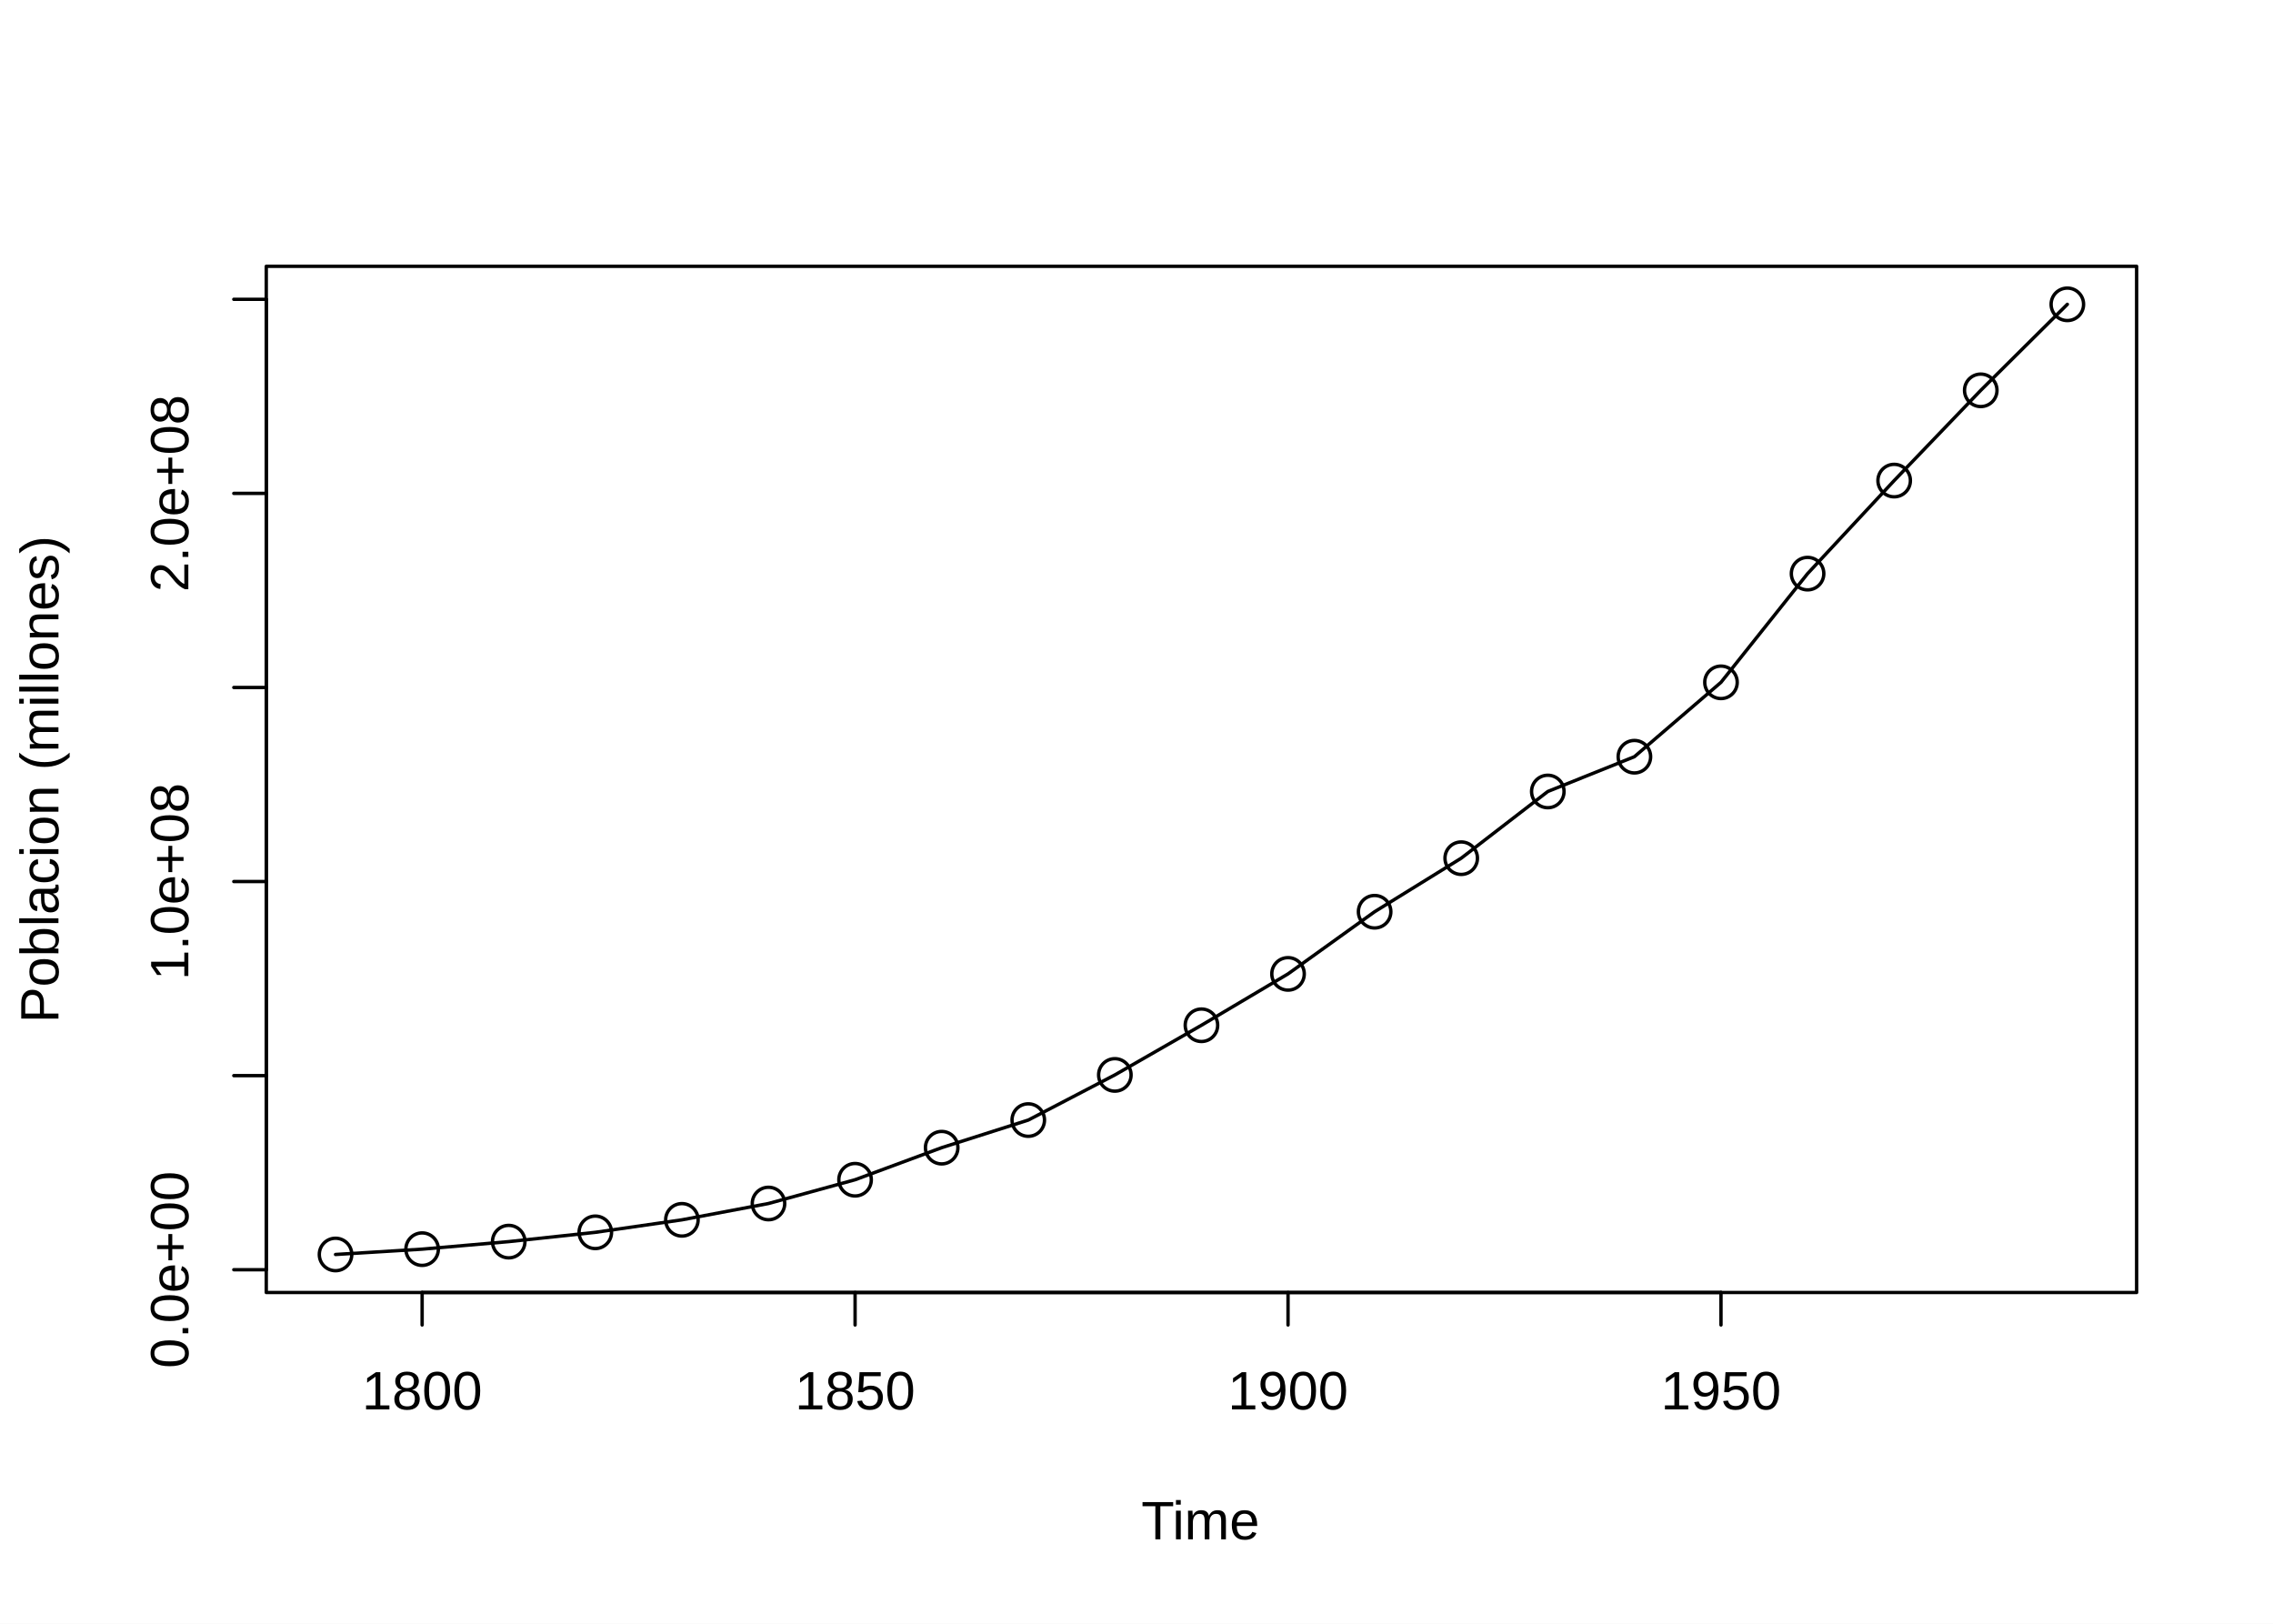
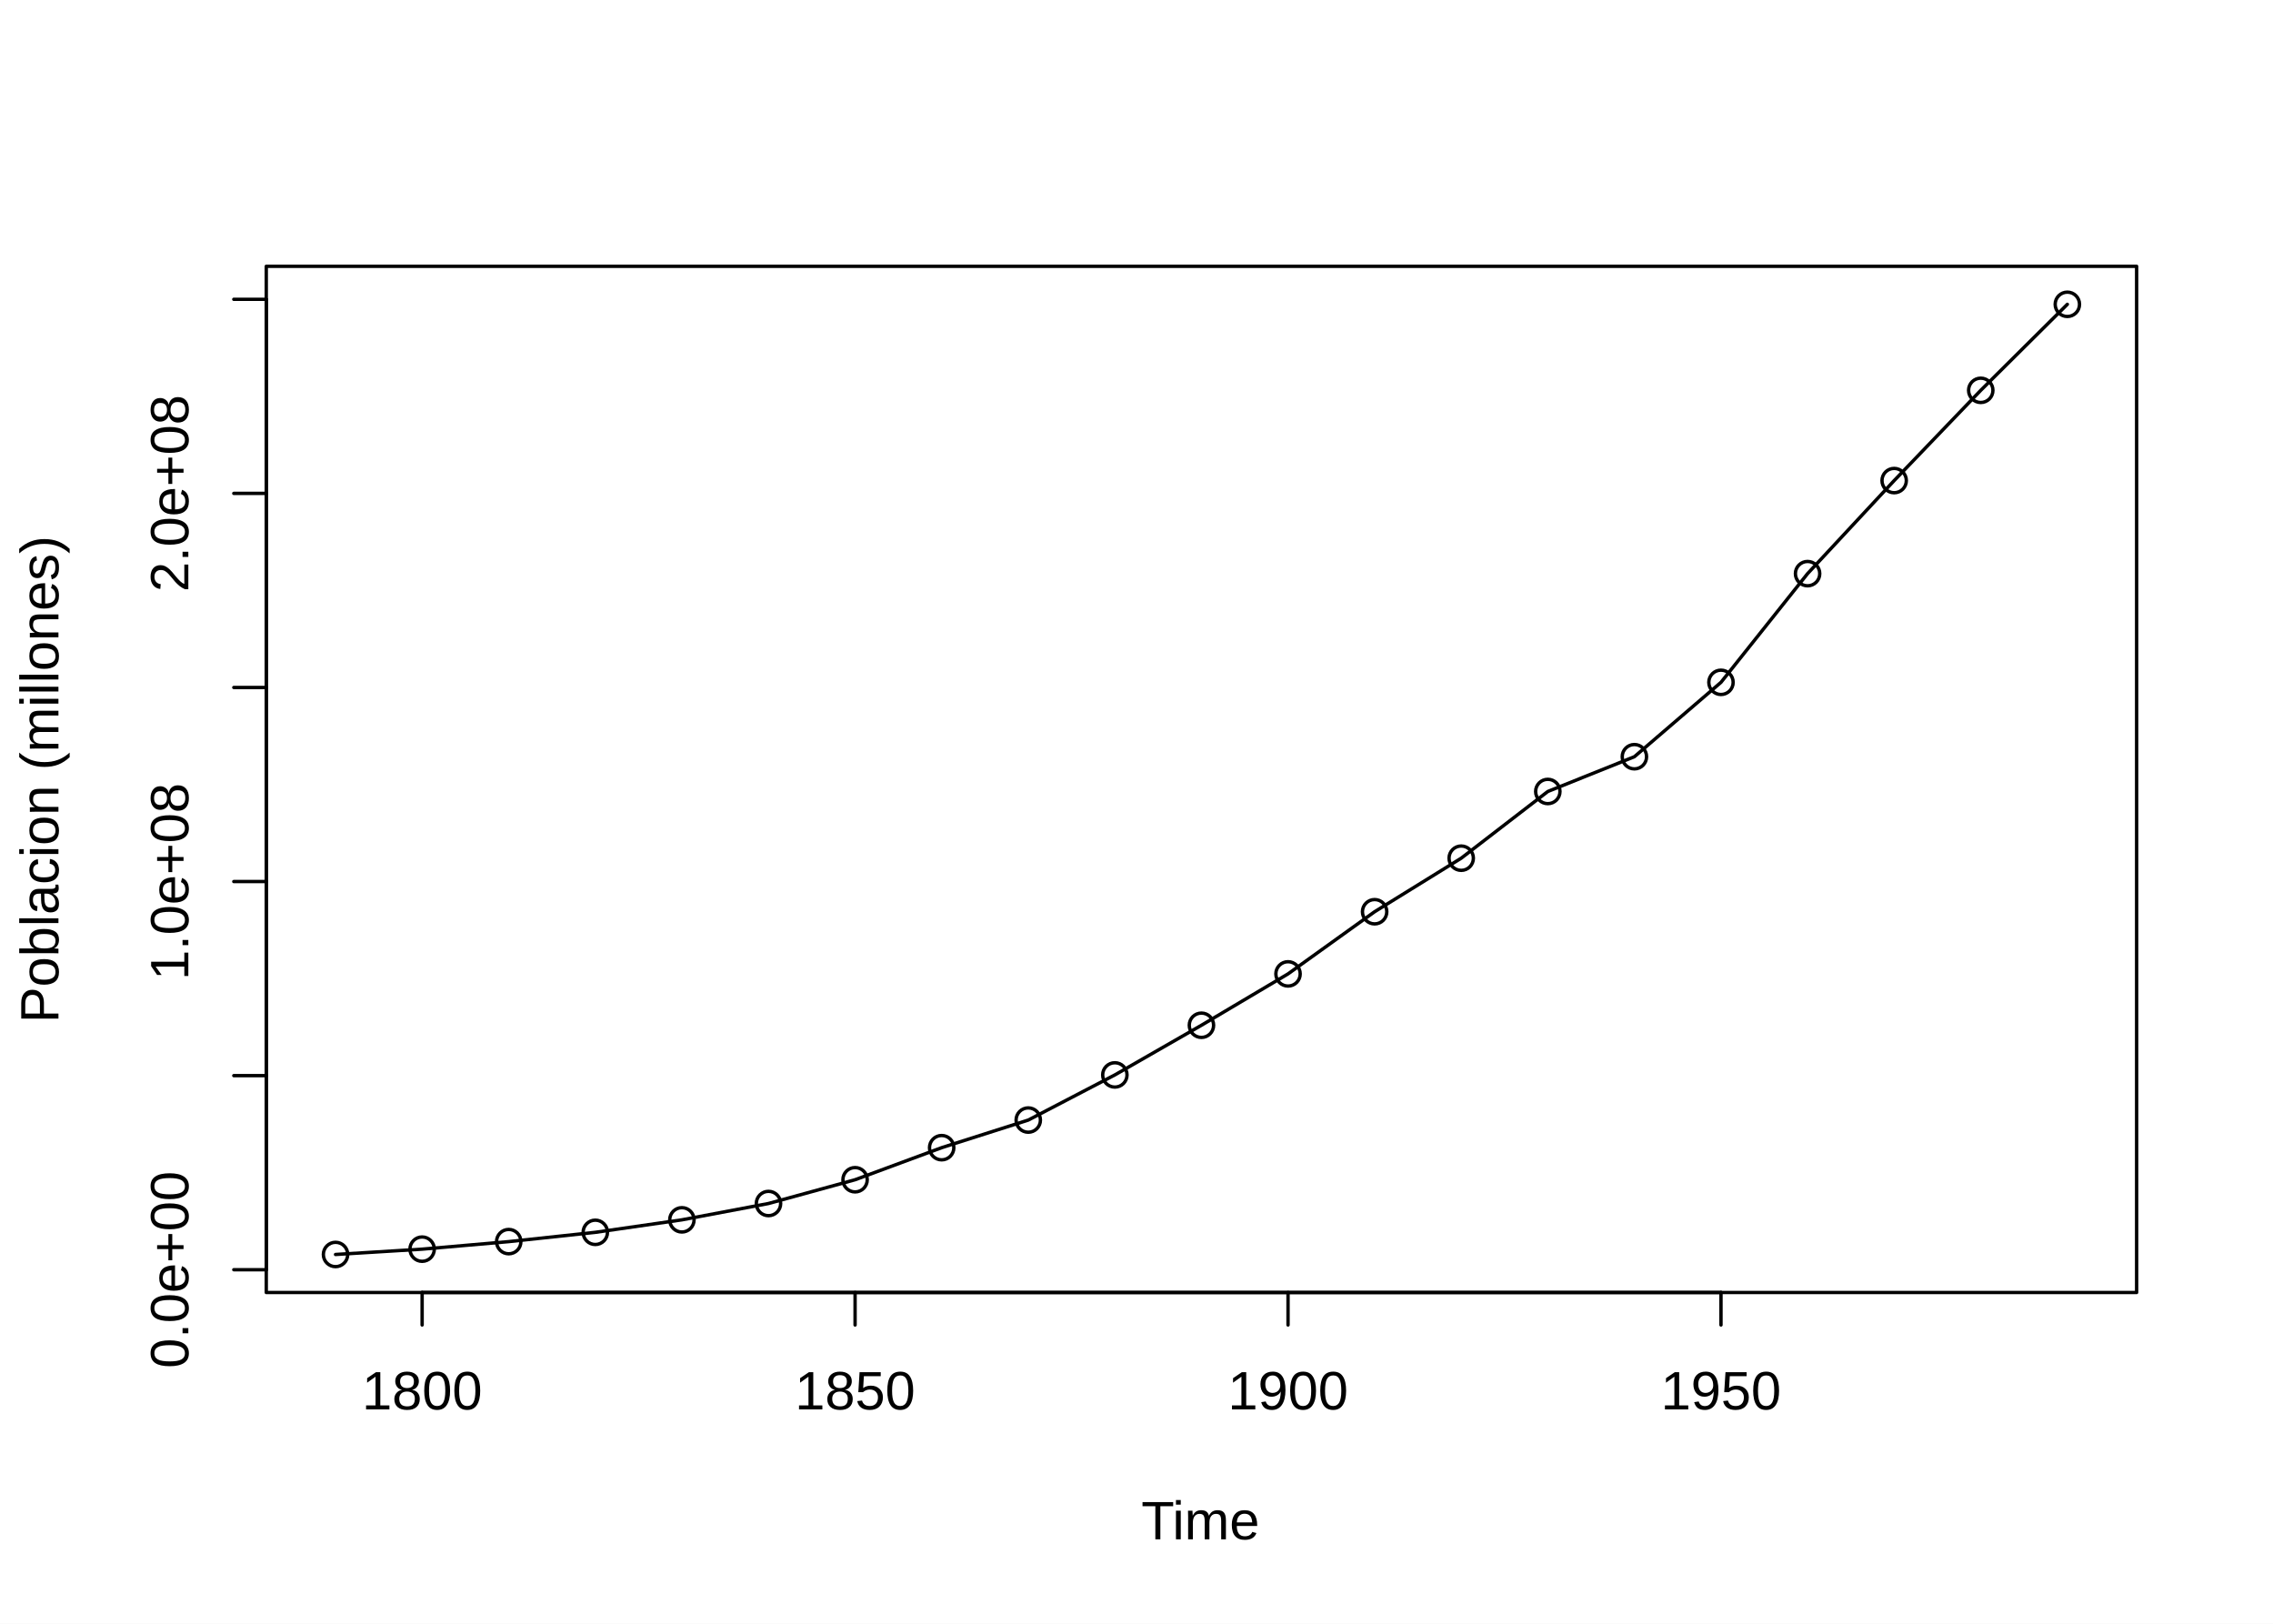
<svg xmlns="http://www.w3.org/2000/svg" viewBox="0 0 504.00 360.00">
  <defs>
    <style type="text/css">
-     line, polyline, path, rect, circle {
+     line, polyline, polygon, path, rect, circle {
      fill: none;
      stroke: #000000;
      stroke-linecap: round;
      stroke-linejoin: round;
      stroke-miterlimit: 10.00;
    }
  </style>
  </defs>
  <rect width="100%" height="100%" style="stroke: none; fill: #FFFFFF;" />
  <defs>
    <clipPath id="cpNTkuMDR8NDczLjc2fDI4Ni41Nnw1OS4wNA==">
      <rect x="59.04" y="59.04" width="414.72" height="227.52" />
    </clipPath>
  </defs>
  <polyline points="74.40,278.13 93.60,276.95 112.80,275.28 132.00,273.22 151.20,270.45 170.40,266.83 189.60,261.56 208.80,254.45 228.00,248.33 247.20,238.32 266.40,227.31 285.60,215.92 304.80,202.14 324.00,190.27 343.20,175.48 362.40,167.77 381.60,151.28 400.80,127.18 420.00,106.55 439.20,86.54 458.40,67.47 " style="stroke-width: 0.75;" clip-path="url(#cpNTkuMDR8NDczLjc2fDI4Ni41Nnw1OS4wNA==)" />
-   <circle cx="74.40" cy="278.13" r="2.70pt" style="stroke-width: 0.75;" clip-path="url(#cpNTkuMDR8NDczLjc2fDI4Ni41Nnw1OS4wNA==)" />
-   <circle cx="93.60" cy="276.95" r="2.70pt" style="stroke-width: 0.75;" clip-path="url(#cpNTkuMDR8NDczLjc2fDI4Ni41Nnw1OS4wNA==)" />
-   <circle cx="112.80" cy="275.28" r="2.70pt" style="stroke-width: 0.75;" clip-path="url(#cpNTkuMDR8NDczLjc2fDI4Ni41Nnw1OS4wNA==)" />
-   <circle cx="132.00" cy="273.22" r="2.70pt" style="stroke-width: 0.75;" clip-path="url(#cpNTkuMDR8NDczLjc2fDI4Ni41Nnw1OS4wNA==)" />
-   <circle cx="151.20" cy="270.45" r="2.70pt" style="stroke-width: 0.75;" clip-path="url(#cpNTkuMDR8NDczLjc2fDI4Ni41Nnw1OS4wNA==)" />
-   <circle cx="170.40" cy="266.83" r="2.70pt" style="stroke-width: 0.75;" clip-path="url(#cpNTkuMDR8NDczLjc2fDI4Ni41Nnw1OS4wNA==)" />
-   <circle cx="189.60" cy="261.56" r="2.70pt" style="stroke-width: 0.75;" clip-path="url(#cpNTkuMDR8NDczLjc2fDI4Ni41Nnw1OS4wNA==)" />
-   <circle cx="208.80" cy="254.45" r="2.70pt" style="stroke-width: 0.75;" clip-path="url(#cpNTkuMDR8NDczLjc2fDI4Ni41Nnw1OS4wNA==)" />
-   <circle cx="228.00" cy="248.33" r="2.70pt" style="stroke-width: 0.75;" clip-path="url(#cpNTkuMDR8NDczLjc2fDI4Ni41Nnw1OS4wNA==)" />
-   <circle cx="247.20" cy="238.32" r="2.70pt" style="stroke-width: 0.75;" clip-path="url(#cpNTkuMDR8NDczLjc2fDI4Ni41Nnw1OS4wNA==)" />
-   <circle cx="266.40" cy="227.31" r="2.70pt" style="stroke-width: 0.75;" clip-path="url(#cpNTkuMDR8NDczLjc2fDI4Ni41Nnw1OS4wNA==)" />
-   <circle cx="285.60" cy="215.92" r="2.70pt" style="stroke-width: 0.75;" clip-path="url(#cpNTkuMDR8NDczLjc2fDI4Ni41Nnw1OS4wNA==)" />
-   <circle cx="304.80" cy="202.14" r="2.70pt" style="stroke-width: 0.75;" clip-path="url(#cpNTkuMDR8NDczLjc2fDI4Ni41Nnw1OS4wNA==)" />
-   <circle cx="324.00" cy="190.27" r="2.70pt" style="stroke-width: 0.75;" clip-path="url(#cpNTkuMDR8NDczLjc2fDI4Ni41Nnw1OS4wNA==)" />
-   <circle cx="343.20" cy="175.48" r="2.70pt" style="stroke-width: 0.75;" clip-path="url(#cpNTkuMDR8NDczLjc2fDI4Ni41Nnw1OS4wNA==)" />
-   <circle cx="362.40" cy="167.77" r="2.70pt" style="stroke-width: 0.75;" clip-path="url(#cpNTkuMDR8NDczLjc2fDI4Ni41Nnw1OS4wNA==)" />
-   <circle cx="381.60" cy="151.28" r="2.70pt" style="stroke-width: 0.75;" clip-path="url(#cpNTkuMDR8NDczLjc2fDI4Ni41Nnw1OS4wNA==)" />
-   <circle cx="400.80" cy="127.18" r="2.70pt" style="stroke-width: 0.75;" clip-path="url(#cpNTkuMDR8NDczLjc2fDI4Ni41Nnw1OS4wNA==)" />
-   <circle cx="420.00" cy="106.55" r="2.70pt" style="stroke-width: 0.75;" clip-path="url(#cpNTkuMDR8NDczLjc2fDI4Ni41Nnw1OS4wNA==)" />
-   <circle cx="439.20" cy="86.54" r="2.70pt" style="stroke-width: 0.75;" clip-path="url(#cpNTkuMDR8NDczLjc2fDI4Ni41Nnw1OS4wNA==)" />
-   <circle cx="458.40" cy="67.47" r="2.70pt" style="stroke-width: 0.75;" clip-path="url(#cpNTkuMDR8NDczLjc2fDI4Ni41Nnw1OS4wNA==)" />
+   <circle cx="74.40" cy="278.13" r="2.70" style="stroke-width: 0.75;" clip-path="url(#cpNTkuMDR8NDczLjc2fDI4Ni41Nnw1OS4wNA==)" />
+   <circle cx="93.60" cy="276.95" r="2.70" style="stroke-width: 0.75;" clip-path="url(#cpNTkuMDR8NDczLjc2fDI4Ni41Nnw1OS4wNA==)" />
+   <circle cx="112.80" cy="275.28" r="2.70" style="stroke-width: 0.75;" clip-path="url(#cpNTkuMDR8NDczLjc2fDI4Ni41Nnw1OS4wNA==)" />
+   <circle cx="132.00" cy="273.22" r="2.70" style="stroke-width: 0.75;" clip-path="url(#cpNTkuMDR8NDczLjc2fDI4Ni41Nnw1OS4wNA==)" />
+   <circle cx="151.20" cy="270.45" r="2.70" style="stroke-width: 0.75;" clip-path="url(#cpNTkuMDR8NDczLjc2fDI4Ni41Nnw1OS4wNA==)" />
+   <circle cx="170.40" cy="266.83" r="2.70" style="stroke-width: 0.75;" clip-path="url(#cpNTkuMDR8NDczLjc2fDI4Ni41Nnw1OS4wNA==)" />
+   <circle cx="189.60" cy="261.56" r="2.70" style="stroke-width: 0.75;" clip-path="url(#cpNTkuMDR8NDczLjc2fDI4Ni41Nnw1OS4wNA==)" />
+   <circle cx="208.80" cy="254.45" r="2.70" style="stroke-width: 0.75;" clip-path="url(#cpNTkuMDR8NDczLjc2fDI4Ni41Nnw1OS4wNA==)" />
+   <circle cx="228.00" cy="248.33" r="2.70" style="stroke-width: 0.75;" clip-path="url(#cpNTkuMDR8NDczLjc2fDI4Ni41Nnw1OS4wNA==)" />
+   <circle cx="247.20" cy="238.32" r="2.70" style="stroke-width: 0.75;" clip-path="url(#cpNTkuMDR8NDczLjc2fDI4Ni41Nnw1OS4wNA==)" />
+   <circle cx="266.40" cy="227.31" r="2.70" style="stroke-width: 0.75;" clip-path="url(#cpNTkuMDR8NDczLjc2fDI4Ni41Nnw1OS4wNA==)" />
+   <circle cx="285.60" cy="215.92" r="2.70" style="stroke-width: 0.75;" clip-path="url(#cpNTkuMDR8NDczLjc2fDI4Ni41Nnw1OS4wNA==)" />
+   <circle cx="304.80" cy="202.14" r="2.70" style="stroke-width: 0.75;" clip-path="url(#cpNTkuMDR8NDczLjc2fDI4Ni41Nnw1OS4wNA==)" />
+   <circle cx="324.00" cy="190.27" r="2.70" style="stroke-width: 0.75;" clip-path="url(#cpNTkuMDR8NDczLjc2fDI4Ni41Nnw1OS4wNA==)" />
+   <circle cx="343.20" cy="175.48" r="2.70" style="stroke-width: 0.75;" clip-path="url(#cpNTkuMDR8NDczLjc2fDI4Ni41Nnw1OS4wNA==)" />
+   <circle cx="362.40" cy="167.77" r="2.70" style="stroke-width: 0.75;" clip-path="url(#cpNTkuMDR8NDczLjc2fDI4Ni41Nnw1OS4wNA==)" />
+   <circle cx="381.60" cy="151.28" r="2.70" style="stroke-width: 0.75;" clip-path="url(#cpNTkuMDR8NDczLjc2fDI4Ni41Nnw1OS4wNA==)" />
+   <circle cx="400.80" cy="127.18" r="2.70" style="stroke-width: 0.75;" clip-path="url(#cpNTkuMDR8NDczLjc2fDI4Ni41Nnw1OS4wNA==)" />
+   <circle cx="420.00" cy="106.55" r="2.70" style="stroke-width: 0.75;" clip-path="url(#cpNTkuMDR8NDczLjc2fDI4Ni41Nnw1OS4wNA==)" />
+   <circle cx="439.20" cy="86.54" r="2.70" style="stroke-width: 0.75;" clip-path="url(#cpNTkuMDR8NDczLjc2fDI4Ni41Nnw1OS4wNA==)" />
+   <circle cx="458.40" cy="67.47" r="2.70" style="stroke-width: 0.75;" clip-path="url(#cpNTkuMDR8NDczLjc2fDI4Ni41Nnw1OS4wNA==)" />
  <defs>
-     <clipPath id="cpMHw1MDR8MzYwfDA=">
+     <clipPath id="cpMC4wMHw1MDQuMDB8MzYwLjAwfDAuMDA=">
      <rect x="0.00" y="0.00" width="504.00" height="360.00" />
    </clipPath>
  </defs>
-   <g clip-path="url(#cpMHw1MDR8MzYwfDA=)">
+   <g clip-path="url(#cpMC4wMHw1MDQuMDB8MzYwLjAwfDAuMDA=)">
    <text x="253.07" y="341.28" style="font-size: 12.00px; font-family: Arial;" textLength="26.67px" lengthAdjust="spacingAndGlyphs">Time</text>
  </g>
-   <g clip-path="url(#cpMHw1MDR8MzYwfDA=)">
+   <g clip-path="url(#cpMC4wMHw1MDQuMDB8MzYwLjAwfDAuMDA=)">
    <text transform="translate(12.96,226.82) rotate(-90)" style="font-size: 12.00px; font-family: Arial;" textLength="108.05px" lengthAdjust="spacingAndGlyphs">Poblacion (millones)</text>
  </g>
-   <line x1="93.60" y1="286.56" x2="381.60" y2="286.56" style="stroke-width: 0.75;" clip-path="url(#cpMHw1MDR8MzYwfDA=)" />
-   <line x1="93.60" y1="286.56" x2="93.60" y2="293.76" style="stroke-width: 0.75;" clip-path="url(#cpMHw1MDR8MzYwfDA=)" />
-   <line x1="189.60" y1="286.56" x2="189.60" y2="293.76" style="stroke-width: 0.75;" clip-path="url(#cpMHw1MDR8MzYwfDA=)" />
-   <line x1="285.60" y1="286.56" x2="285.60" y2="293.76" style="stroke-width: 0.75;" clip-path="url(#cpMHw1MDR8MzYwfDA=)" />
-   <line x1="381.60" y1="286.56" x2="381.60" y2="293.76" style="stroke-width: 0.75;" clip-path="url(#cpMHw1MDR8MzYwfDA=)" />
-   <g clip-path="url(#cpMHw1MDR8MzYwfDA=)">
+   <line x1="93.60" y1="286.56" x2="381.60" y2="286.56" style="stroke-width: 0.75;" clip-path="url(#cpMC4wMHw1MDQuMDB8MzYwLjAwfDAuMDA=)" />
+   <line x1="93.60" y1="286.56" x2="93.60" y2="293.76" style="stroke-width: 0.75;" clip-path="url(#cpMC4wMHw1MDQuMDB8MzYwLjAwfDAuMDA=)" />
+   <line x1="189.60" y1="286.56" x2="189.60" y2="293.76" style="stroke-width: 0.75;" clip-path="url(#cpMC4wMHw1MDQuMDB8MzYwLjAwfDAuMDA=)" />
+   <line x1="285.60" y1="286.56" x2="285.60" y2="293.76" style="stroke-width: 0.75;" clip-path="url(#cpMC4wMHw1MDQuMDB8MzYwLjAwfDAuMDA=)" />
+   <line x1="381.60" y1="286.56" x2="381.60" y2="293.76" style="stroke-width: 0.75;" clip-path="url(#cpMC4wMHw1MDQuMDB8MzYwLjAwfDAuMDA=)" />
+   <g clip-path="url(#cpMC4wMHw1MDQuMDB8MzYwLjAwfDAuMDA=)">
    <text x="80.25" y="312.48" style="font-size: 12.00px; font-family: Arial;" textLength="26.70px" lengthAdjust="spacingAndGlyphs">1800</text>
  </g>
-   <g clip-path="url(#cpMHw1MDR8MzYwfDA=)">
+   <g clip-path="url(#cpMC4wMHw1MDQuMDB8MzYwLjAwfDAuMDA=)">
    <text x="176.25" y="312.48" style="font-size: 12.00px; font-family: Arial;" textLength="26.70px" lengthAdjust="spacingAndGlyphs">1850</text>
  </g>
-   <g clip-path="url(#cpMHw1MDR8MzYwfDA=)">
+   <g clip-path="url(#cpMC4wMHw1MDQuMDB8MzYwLjAwfDAuMDA=)">
    <text x="272.25" y="312.48" style="font-size: 12.00px; font-family: Arial;" textLength="26.70px" lengthAdjust="spacingAndGlyphs">1900</text>
  </g>
-   <g clip-path="url(#cpMHw1MDR8MzYwfDA=)">
+   <g clip-path="url(#cpMC4wMHw1MDQuMDB8MzYwLjAwfDAuMDA=)">
    <text x="368.25" y="312.48" style="font-size: 12.00px; font-family: Arial;" textLength="26.70px" lengthAdjust="spacingAndGlyphs">1950</text>
  </g>
-   <line x1="59.04" y1="281.51" x2="59.04" y2="66.36" style="stroke-width: 0.75;" clip-path="url(#cpMHw1MDR8MzYwfDA=)" />
-   <line x1="59.04" y1="281.51" x2="51.84" y2="281.51" style="stroke-width: 0.75;" clip-path="url(#cpMHw1MDR8MzYwfDA=)" />
-   <line x1="59.04" y1="238.48" x2="51.84" y2="238.48" style="stroke-width: 0.75;" clip-path="url(#cpMHw1MDR8MzYwfDA=)" />
-   <line x1="59.04" y1="195.45" x2="51.84" y2="195.45" style="stroke-width: 0.75;" clip-path="url(#cpMHw1MDR8MzYwfDA=)" />
-   <line x1="59.04" y1="152.42" x2="51.84" y2="152.42" style="stroke-width: 0.75;" clip-path="url(#cpMHw1MDR8MzYwfDA=)" />
-   <line x1="59.04" y1="109.39" x2="51.84" y2="109.39" style="stroke-width: 0.75;" clip-path="url(#cpMHw1MDR8MzYwfDA=)" />
-   <line x1="59.04" y1="66.36" x2="51.84" y2="66.36" style="stroke-width: 0.75;" clip-path="url(#cpMHw1MDR8MzYwfDA=)" />
-   <g clip-path="url(#cpMHw1MDR8MzYwfDA=)">
+   <line x1="59.04" y1="281.51" x2="59.04" y2="66.36" style="stroke-width: 0.75;" clip-path="url(#cpMC4wMHw1MDQuMDB8MzYwLjAwfDAuMDA=)" />
+   <line x1="59.04" y1="281.51" x2="51.84" y2="281.51" style="stroke-width: 0.75;" clip-path="url(#cpMC4wMHw1MDQuMDB8MzYwLjAwfDAuMDA=)" />
+   <line x1="59.04" y1="238.48" x2="51.84" y2="238.48" style="stroke-width: 0.75;" clip-path="url(#cpMC4wMHw1MDQuMDB8MzYwLjAwfDAuMDA=)" />
+   <line x1="59.04" y1="195.45" x2="51.84" y2="195.45" style="stroke-width: 0.75;" clip-path="url(#cpMC4wMHw1MDQuMDB8MzYwLjAwfDAuMDA=)" />
+   <line x1="59.04" y1="152.42" x2="51.84" y2="152.42" style="stroke-width: 0.75;" clip-path="url(#cpMC4wMHw1MDQuMDB8MzYwLjAwfDAuMDA=)" />
+   <line x1="59.04" y1="109.39" x2="51.84" y2="109.39" style="stroke-width: 0.75;" clip-path="url(#cpMC4wMHw1MDQuMDB8MzYwLjAwfDAuMDA=)" />
+   <line x1="59.04" y1="66.36" x2="51.84" y2="66.36" style="stroke-width: 0.75;" clip-path="url(#cpMC4wMHw1MDQuMDB8MzYwLjAwfDAuMDA=)" />
+   <g clip-path="url(#cpMC4wMHw1MDQuMDB8MzYwLjAwfDAuMDA=)">
    <text transform="translate(41.76,303.37) rotate(-90)" style="font-size: 12.00px; font-family: Arial;" textLength="43.71px" lengthAdjust="spacingAndGlyphs">0.0e+00</text>
  </g>
-   <g clip-path="url(#cpMHw1MDR8MzYwfDA=)">
+   <g clip-path="url(#cpMC4wMHw1MDQuMDB8MzYwLjAwfDAuMDA=)">
    <text transform="translate(41.76,217.31) rotate(-90)" style="font-size: 12.00px; font-family: Arial;" textLength="43.71px" lengthAdjust="spacingAndGlyphs">1.0e+08</text>
  </g>
-   <g clip-path="url(#cpMHw1MDR8MzYwfDA=)">
+   <g clip-path="url(#cpMC4wMHw1MDQuMDB8MzYwLjAwfDAuMDA=)">
    <text transform="translate(41.76,131.24) rotate(-90)" style="font-size: 12.00px; font-family: Arial;" textLength="43.71px" lengthAdjust="spacingAndGlyphs">2.0e+08</text>
  </g>
-   <polyline points="59.04,286.56 473.76,286.56 473.76,59.04 59.04,59.04 59.04,286.56 " style="stroke-width: 0.75;" clip-path="url(#cpMHw1MDR8MzYwfDA=)" />
+   <polyline points="59.04,286.56 473.76,286.56 473.76,59.04 59.04,59.04 59.04,286.56 " style="stroke-width: 0.75;" clip-path="url(#cpMC4wMHw1MDQuMDB8MzYwLjAwfDAuMDA=)" />
</svg>
